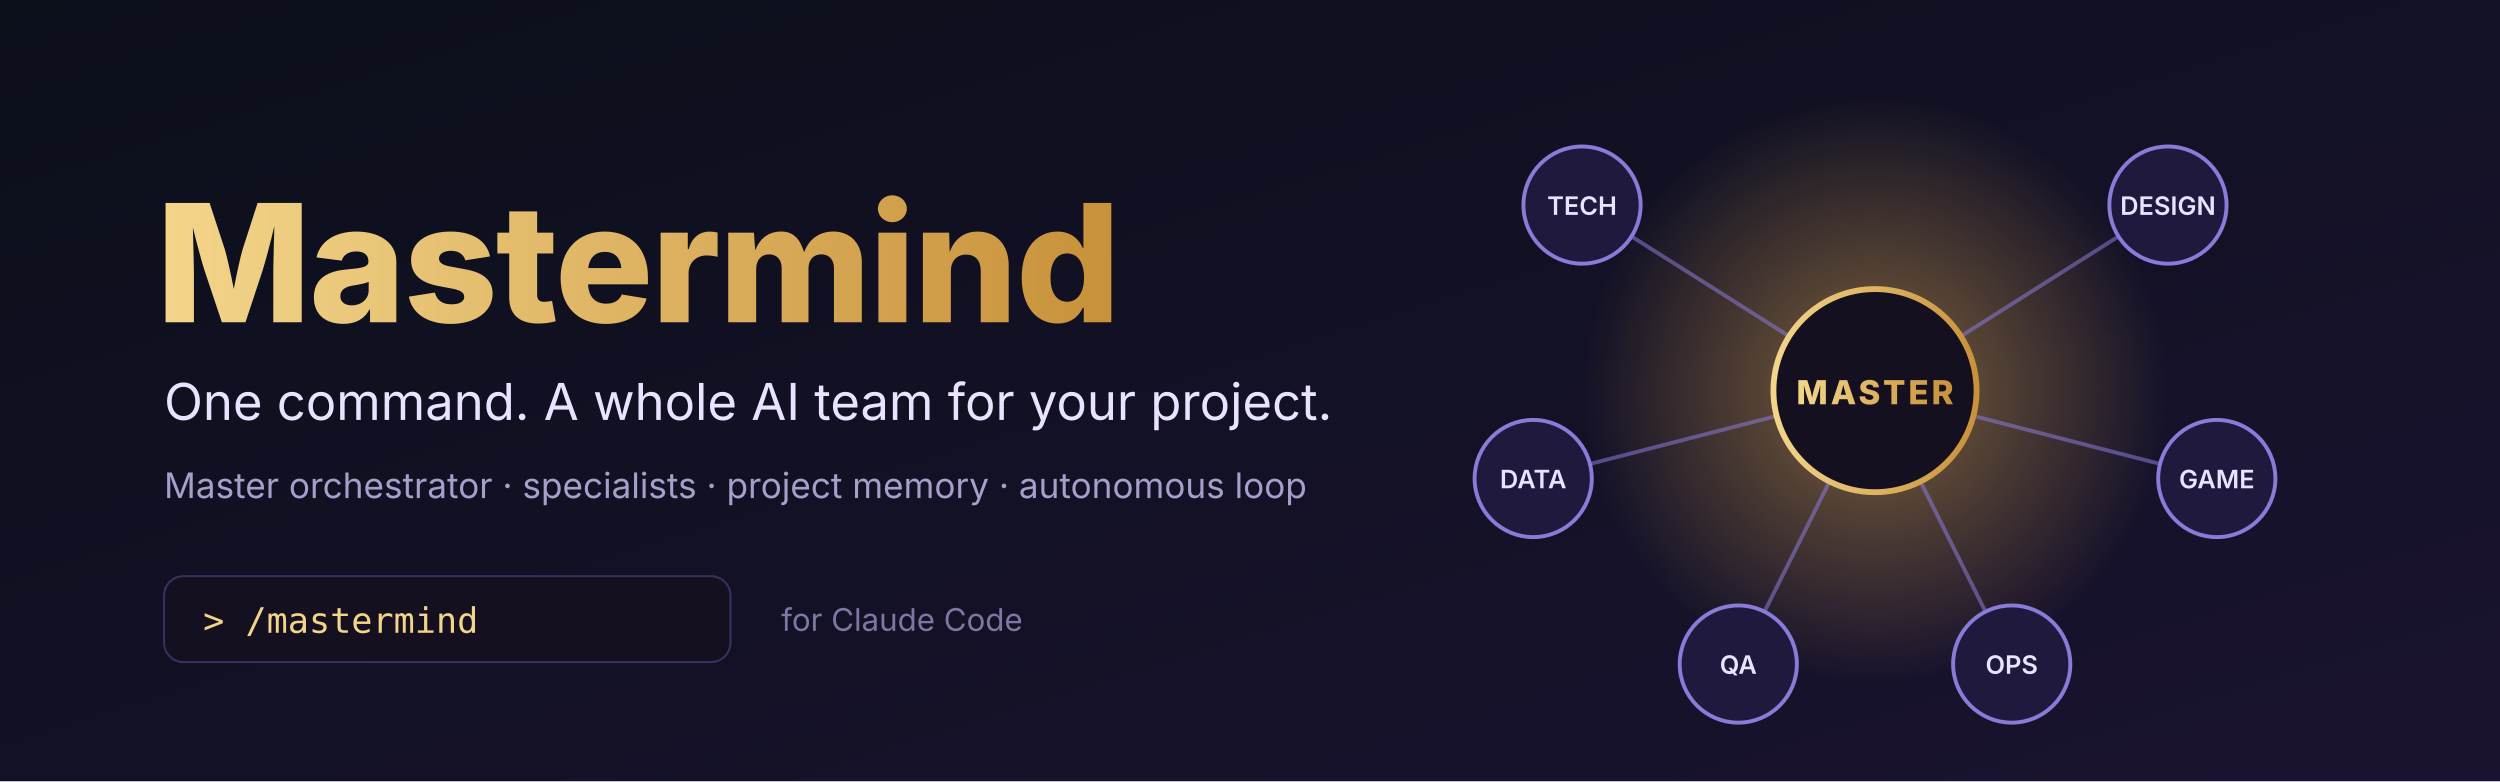
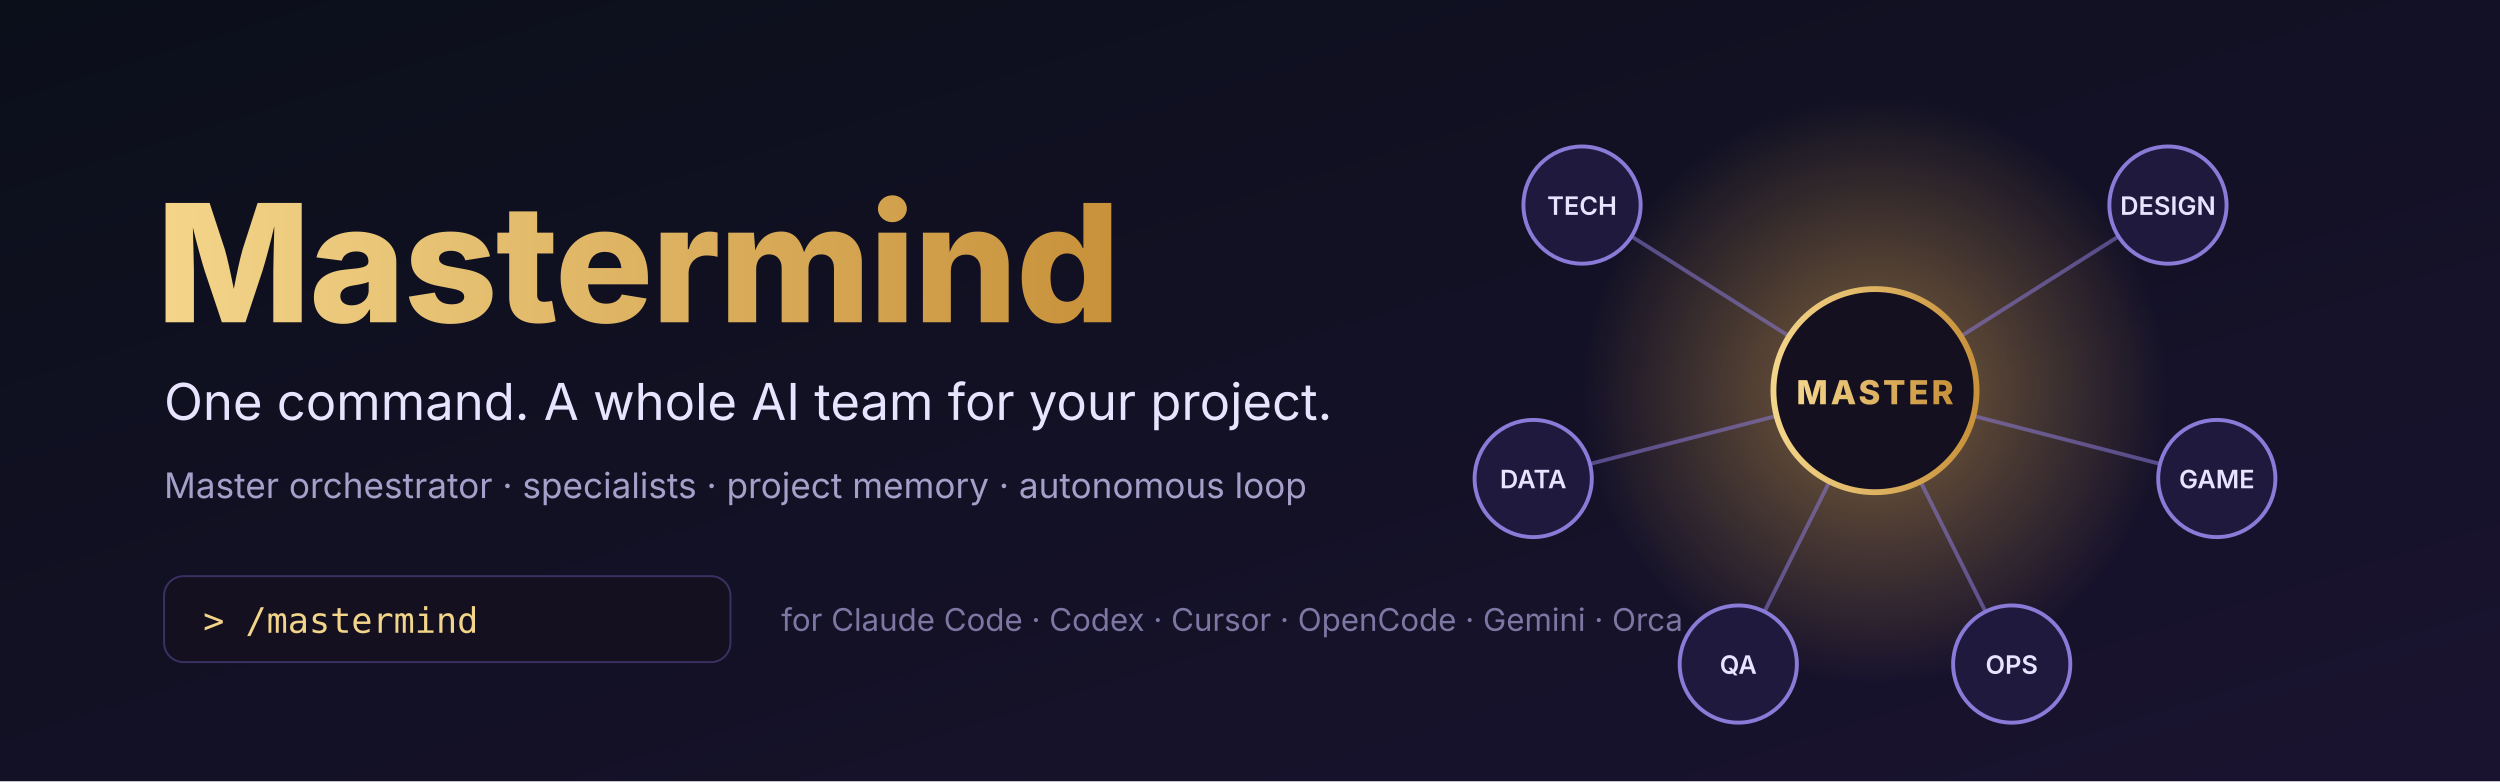
<svg xmlns="http://www.w3.org/2000/svg" width="1280" height="400" viewBox="0 0 1280 400">
  <defs>
    <linearGradient id="bg" x1="0" y1="0" x2="1" y2="1">
      <stop offset="0" stop-color="#0b0f1a" />
      <stop offset="1" stop-color="#1a1330" />
    </linearGradient>
    <radialGradient id="glow" cx="0.5" cy="0.5" r="0.5">
      <stop offset="0" stop-color="#d4a24c" stop-opacity="0.55" />
      <stop offset="1" stop-color="#d4a24c" stop-opacity="0" />
    </radialGradient>
    <linearGradient id="gold" x1="0" y1="0" x2="1" y2="0">
      <stop offset="0" stop-color="#f3d58a" />
      <stop offset="1" stop-color="#c8913a" />
    </linearGradient>
  </defs>
  <rect width="1280" height="400" fill="url(#bg)" />
  <g transform="translate(960,200)">
    <circle r="150" fill="url(#glow)" />
    <g stroke="#8b7bd8" stroke-opacity="0.55" stroke-width="2">
      <line x1="0" y1="0" x2="-150" y2="-95" />
      <line x1="0" y1="0" x2="150" y2="-95" />
      <line x1="0" y1="0" x2="-175" y2="45" />
      <line x1="0" y1="0" x2="175" y2="45" />
      <line x1="0" y1="0" x2="-70" y2="140" />
      <line x1="0" y1="0" x2="70" y2="140" />
    </g>
    <g font-family="Segoe UI, Inter, Helvetica, Arial, sans-serif" font-size="13" font-weight="600" fill="#e8e4ff" text-anchor="middle">
      <g>
        <circle cx="-150" cy="-95" r="30" fill="#1f1a3d" stroke="#8b7bd8" stroke-width="2" />
        <text x="-150" y="-90">TECH</text>
      </g>
      <g>
        <circle cx="150" cy="-95" r="30" fill="#1f1a3d" stroke="#8b7bd8" stroke-width="2" />
        <text x="150" y="-90">DESIGN</text>
      </g>
      <g>
        <circle cx="-175" cy="45" r="30" fill="#1f1a3d" stroke="#8b7bd8" stroke-width="2" />
        <text x="-175" y="50">DATA</text>
      </g>
      <g>
        <circle cx="175" cy="45" r="30" fill="#1f1a3d" stroke="#8b7bd8" stroke-width="2" />
        <text x="175" y="50">GAME</text>
      </g>
      <g>
        <circle cx="-70" cy="140" r="30" fill="#1f1a3d" stroke="#8b7bd8" stroke-width="2" />
        <text x="-70" y="145">QA</text>
      </g>
      <g>
        <circle cx="70" cy="140" r="30" fill="#1f1a3d" stroke="#8b7bd8" stroke-width="2" />
        <text x="70" y="145">OPS</text>
      </g>
    </g>
    <circle r="52" fill="#15101f" stroke="url(#gold)" stroke-width="3" />
    <text y="7" font-family="Segoe UI, Inter, Helvetica, Arial, sans-serif" font-size="17" font-weight="800" fill="url(#gold)" text-anchor="middle" letter-spacing="1.5">MASTER</text>
  </g>
  <g font-family="Segoe UI, Inter, Helvetica, Arial, sans-serif">
    <text x="80" y="165" font-size="84" font-weight="800" fill="url(#gold)" letter-spacing="-1">Mastermind</text>
    <text x="84" y="215" font-size="26" fill="#e8e4ff">One command. A whole AI team for your project.</text>
    <text x="84" y="255" font-size="18" fill="#a59fc9">Master orchestrator · specialists · project memory · autonomous loop</text>
    <g transform="translate(84,295)">
      <rect width="290" height="44" rx="10" fill="#15101f" stroke="#3a3163" />
      <text x="20" y="29" font-family="Cascadia Code, Consolas, Menlo, monospace" font-size="18" fill="#f3d58a">&gt; /mastermind</text>
    </g>
-     <text x="400" y="323" font-size="16" fill="#7d77a3">for Claude Code</text>
+     <text x="400" y="323" font-size="16" fill="#7d77a3">for Claude Code · Codex · Cursor · OpenCode · Gemini · Orca</text>
  </g>
</svg>
